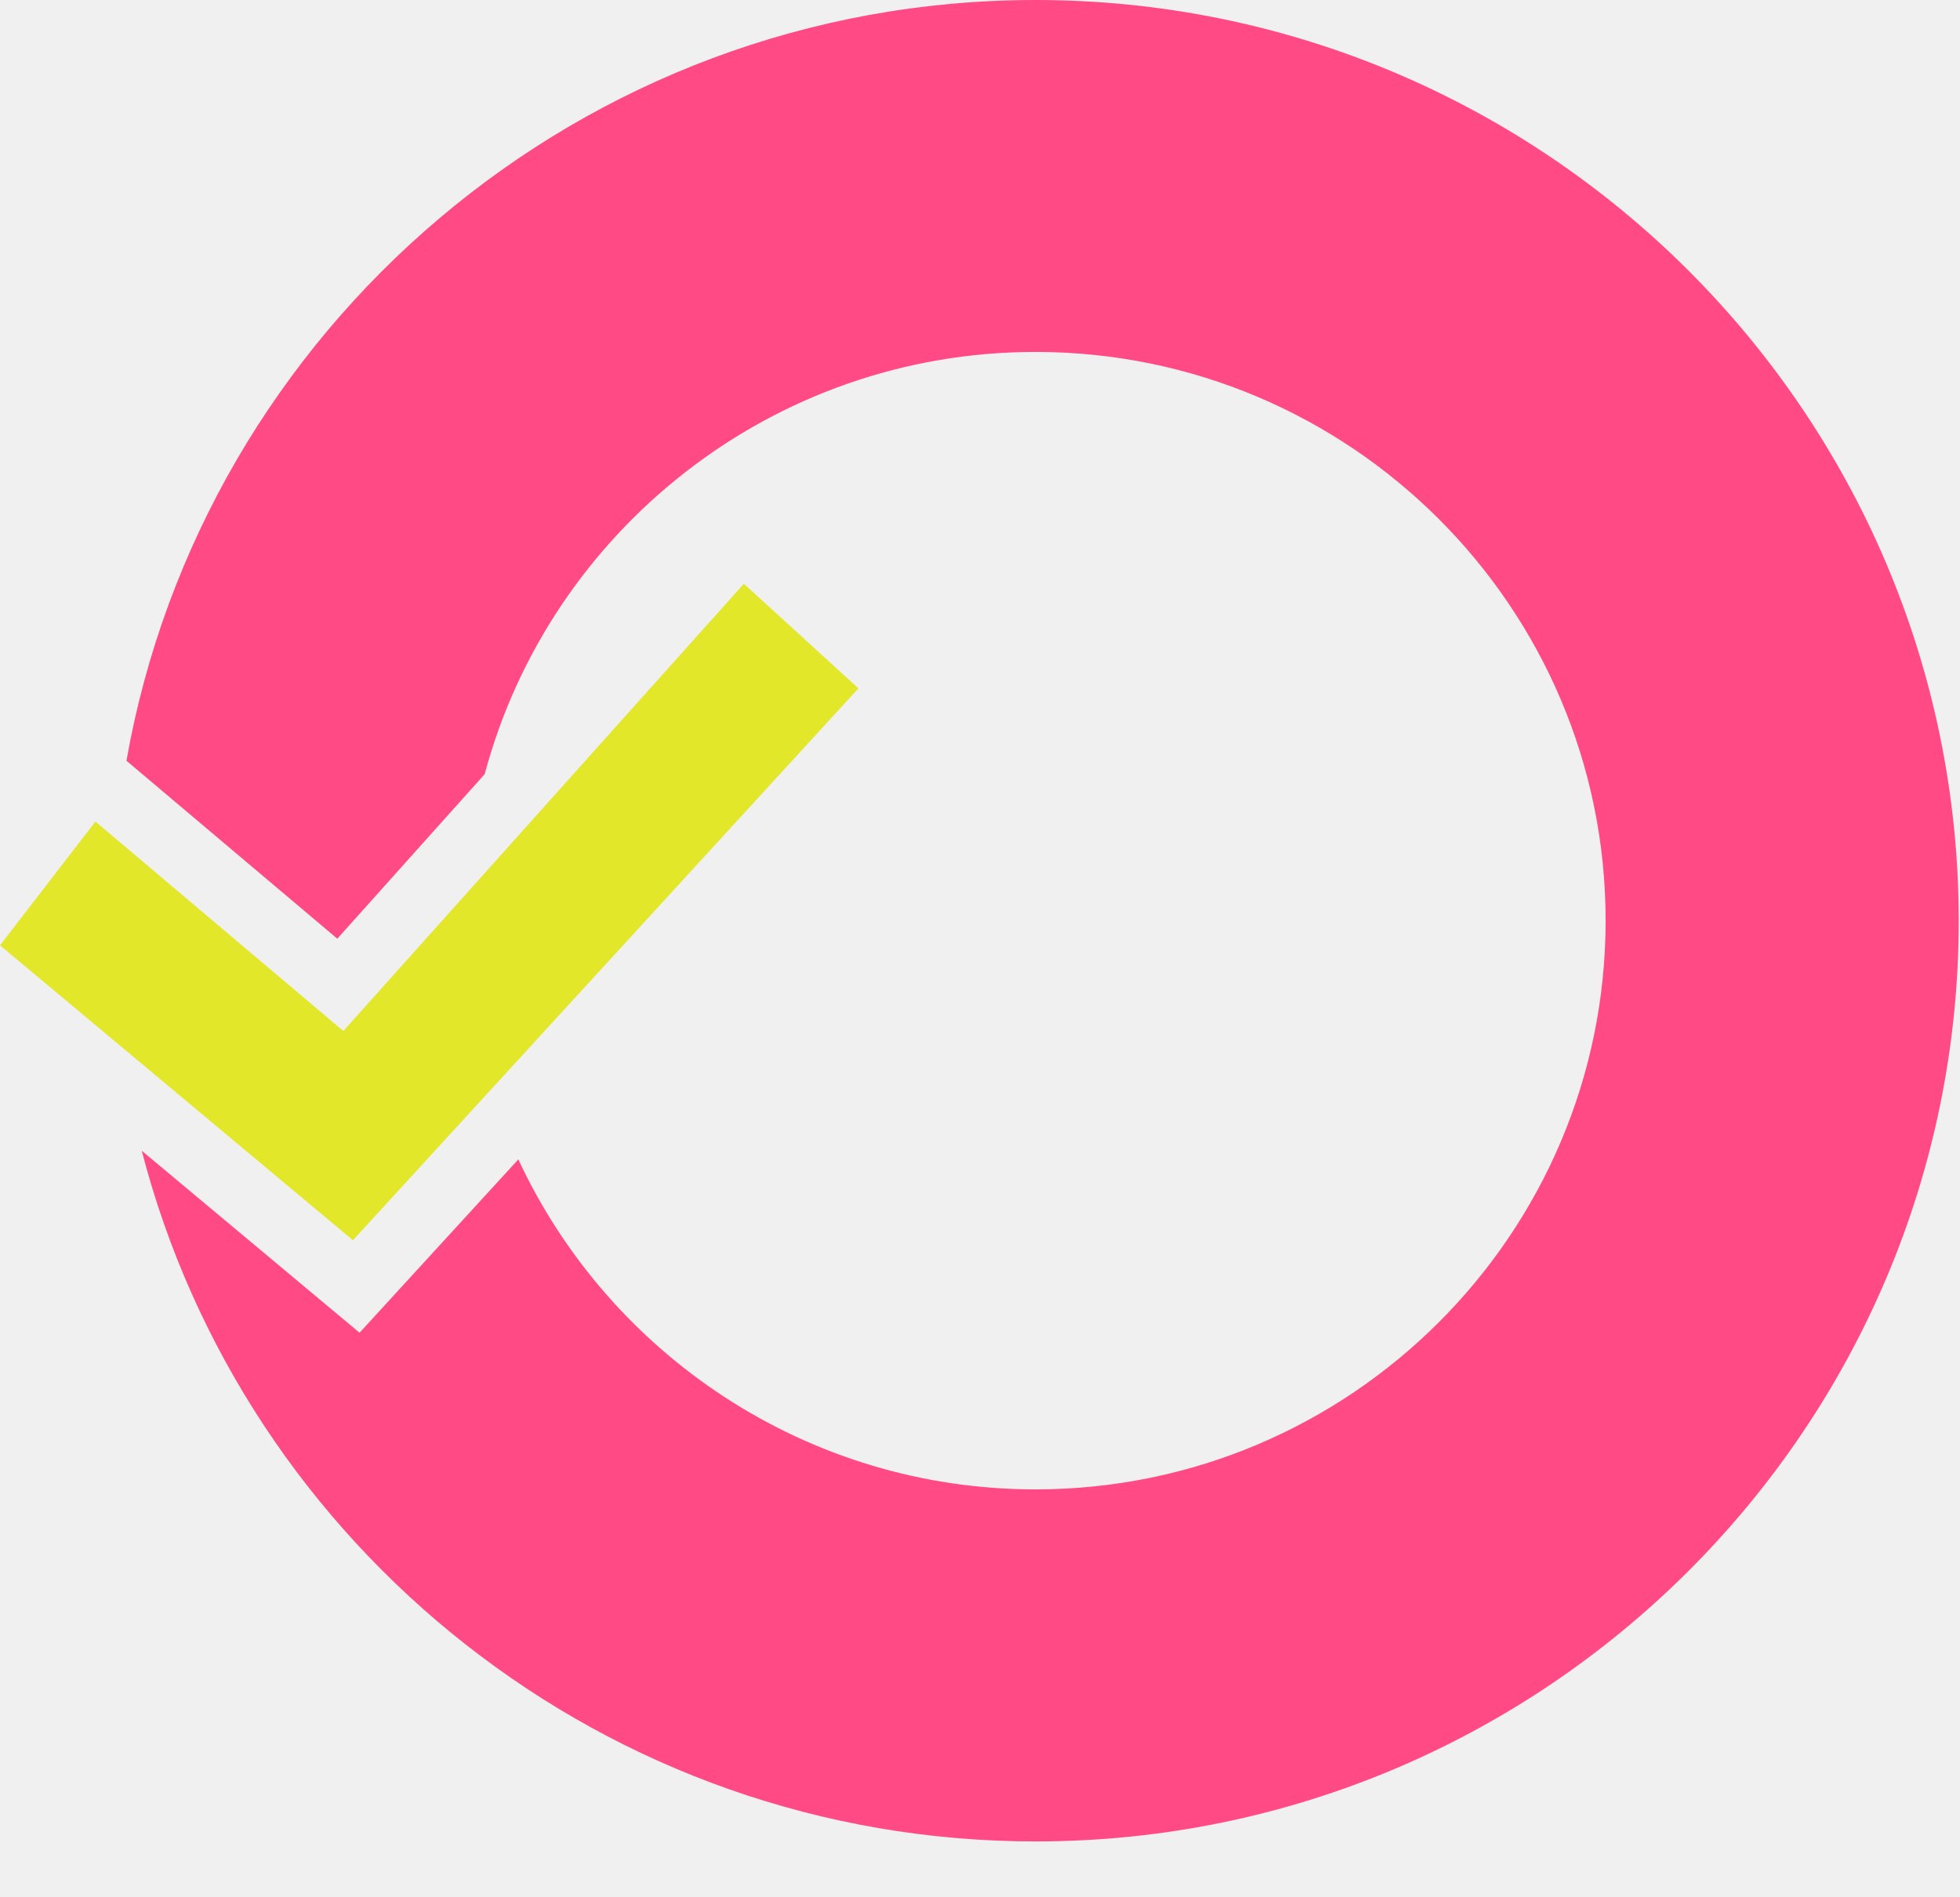
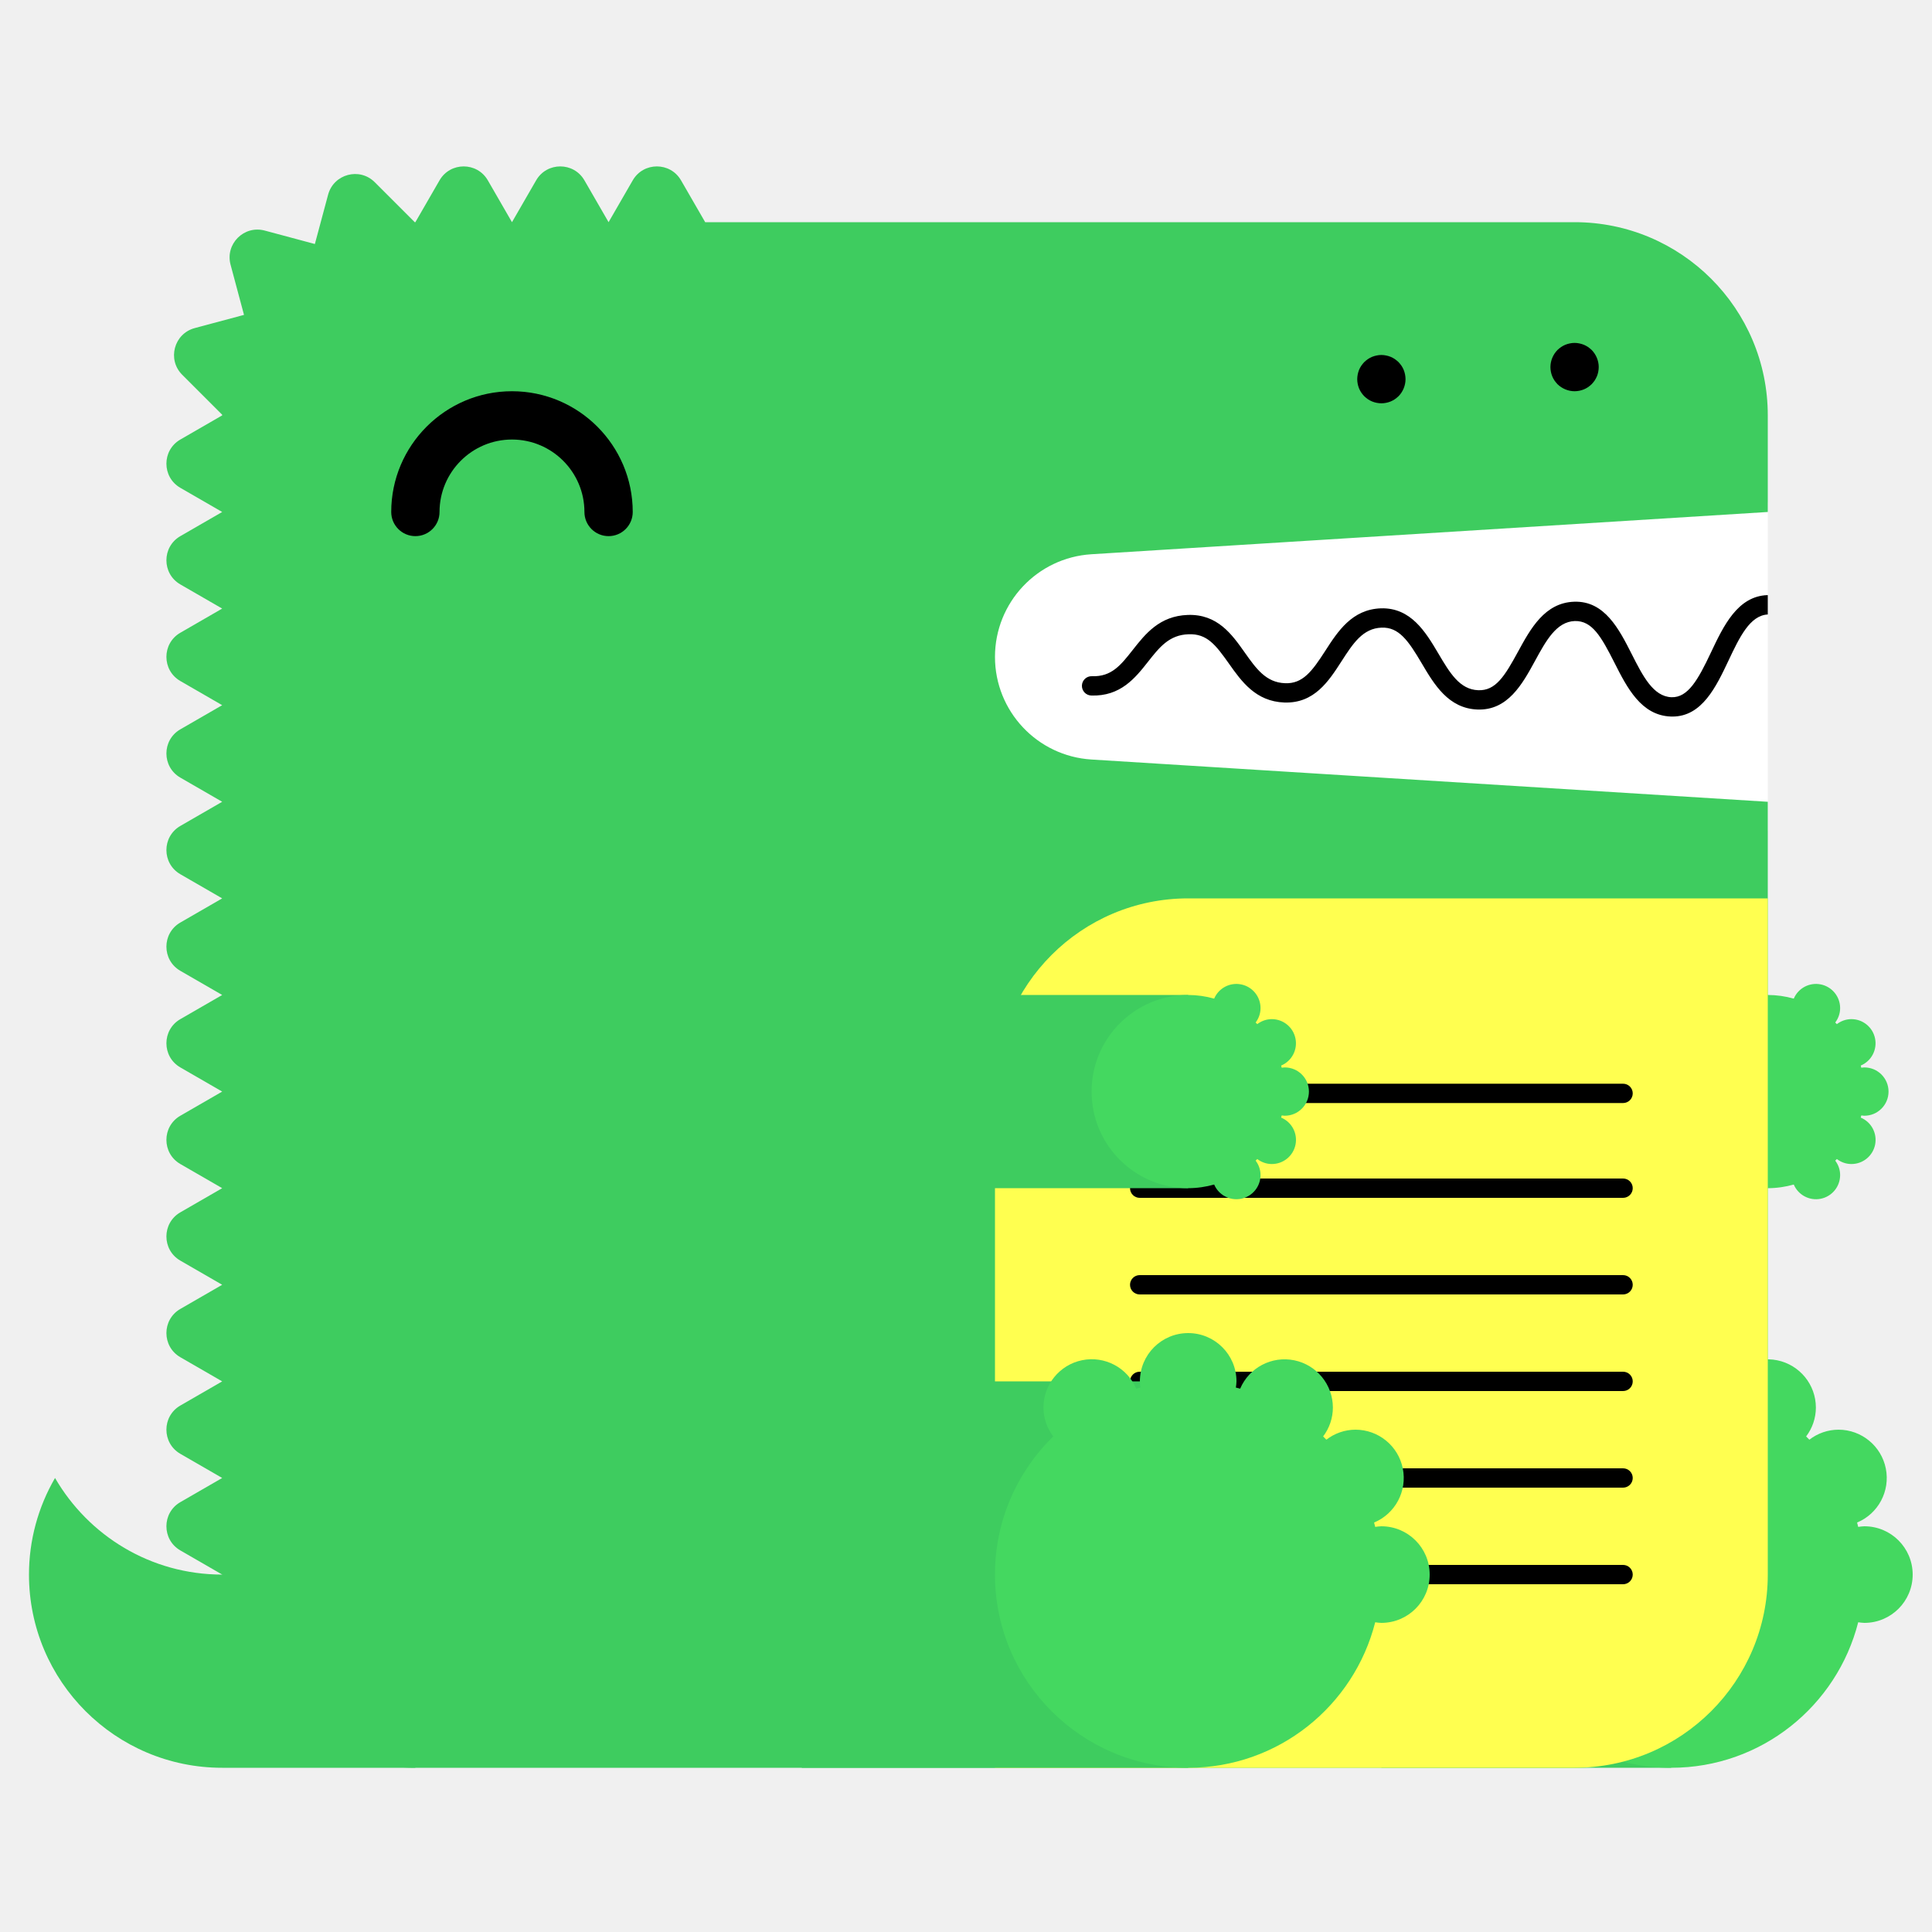
- <svg xmlns="http://www.w3.org/2000/svg" width="31" height="30" viewBox="0 0 31 30" fill="none">
-   <path d="M0 14.954L1.509 12.996L5.43 16.309L11.765 9.234L13.577 10.889L5.582 19.619L0 14.954Z" fill="#E2E729" />
-   <path d="M16.378 0C9.193 0 3.204 5.205 2 12.034L5.335 14.849L7.666 12.246C8.692 8.405 12.209 5.567 16.378 5.567C21.351 5.567 25.395 9.602 25.395 14.563C25.395 19.525 21.351 23.56 16.378 23.56C12.758 23.56 9.631 21.419 8.198 18.34L5.687 21.082L2.242 18.203C3.866 24.48 9.588 29.129 16.38 29.129C24.429 29.129 30.98 22.596 30.98 14.563C30.975 6.533 24.427 0 16.378 0Z" fill="#FF4A86" />
+ <svg xmlns="http://www.w3.org/2000/svg" width="200" height="200" viewBox="0 0 200 200">
+   <g fill="none" fill-rule="evenodd">
+     <path fill="#FFF" d="M99 52h84v34H99z" />
+     <path d="M23 163c-7.398 0-13.843-4.027-17.303-10A19.886 19.886 0 0 0 3 163c0 11.046 8.954 20 20 20h20v-20H23z" fill="#3ECC5F" />
+     <path d="M112.98 57.376L183 53V43c0-11.046-8.954-20-20-20H73l-2.5-4.33c-1.112-1.925-3.889-1.925-5 0L63 23l-2.5-4.33c-1.111-1.925-3.889-1.925-5 0L53 23l-2.5-4.33c-1.111-1.925-3.889-1.925-5 0L43 23c-.022 0-.042.003-.065.003l-4.142-4.141c-1.57-1.571-4.252-.853-4.828 1.294l-1.369 5.104-5.192-1.392c-2.148-.575-4.111 1.389-3.535 3.536l1.39 5.193-5.102 1.367c-2.148.576-2.867 3.259-1.296 4.83l4.142 4.142c0 .021-.003.042-.003.064l-4.33 2.5c-1.925 1.111-1.925 3.889 0 5L23 53l-4.33 2.5c-1.925 1.111-1.925 3.889 0 5L23 63l-4.33 2.5c-1.925 1.111-1.925 3.889 0 5L23 73l-4.33 2.5c-1.925 1.111-1.925 3.889 0 5L23 83l-4.33 2.5c-1.925 1.111-1.925 3.889 0 5L23 93l-4.33 2.5c-1.925 1.111-1.925 3.889 0 5L23 103l-4.33 2.5c-1.925 1.111-1.925 3.889 0 5L23 113l-4.33 2.5c-1.925 1.111-1.925 3.889 0 5L23 123l-4.33 2.5c-1.925 1.111-1.925 3.889 0 5L23 133l-4.33 2.5c-1.925 1.111-1.925 3.889 0 5L23 143l-4.33 2.5c-1.925 1.111-1.925 3.889 0 5L23 153l-4.33 2.5c-1.925 1.111-1.925 3.889 0 5L23 163c0 11.046 8.954 20 20 20h120c11.046 0 20-8.954 20-20V83l-70.02-4.376A10.645 10.645 0 0 1 103 68c0-5.621 4.37-10.273 9.98-10.624" fill="#3ECC5F" />
+     <path fill="#3ECC5F" d="M143 183h30v-40h-30z" />
+     <path d="M193 158c-.219 0-.428.037-.639.064-.038-.15-.074-.301-.116-.451A5 5 0 0 0 190.32 148a4.96 4.96 0 0 0-3.016 1.036 26.531 26.531 0 0 0-.335-.336 4.955 4.955 0 0 0 1.011-2.987 5 5 0 0 0-9.599-1.959c-.148-.042-.297-.077-.445-.115.027-.211.064-.42.064-.639a5 5 0 0 0-5-5 5 5 0 0 0-5 5c0 .219.037.428.064.639-.148.038-.297.073-.445.115a4.998 4.998 0 0 0-9.599 1.959c0 1.125.384 2.151 1.011 2.987-3.717 3.632-6.031 8.693-6.031 14.3 0 11.046 8.954 20 20 20 9.339 0 17.16-6.41 19.361-15.064.211.027.42.064.639.064a5 5 0 0 0 5-5 5 5 0 0 0-5-5" fill="#44D860" />
+     <path fill="#3ECC5F" d="M153 123h30v-20h-30z" />
+     <path d="M193 115.5a2.5 2.5 0 1 0 0-5c-.109 0-.214.019-.319.032-.02-.075-.037-.15-.058-.225a2.501 2.501 0 0 0-.963-4.807c-.569 0-1.088.197-1.508.518a6.653 6.653 0 0 0-.168-.168c.314-.417.506-.931.506-1.494a2.5 2.5 0 0 0-4.8-.979A9.987 9.987 0 0 0 183 103c-5.522 0-10 4.478-10 10s4.478 10 10 10c.934 0 1.833-.138 2.69-.377a2.5 2.5 0 0 0 4.8-.979c0-.563-.192-1.077-.506-1.494.057-.055.113-.111.168-.168.42.321.939.518 1.508.518a2.5 2.5 0 0 0 .963-4.807c.021-.074.038-.15.058-.225.105.013.21.032.319.032" fill="#44D860" />
+     <path d="M63 55.5a2.5 2.5 0 0 1-2.5-2.5c0-4.136-3.364-7.5-7.5-7.5s-7.5 3.364-7.5 7.5a2.5 2.5 0 1 1-5 0c0-6.893 5.607-12.5 12.5-12.5S65.5 46.107 65.5 53a2.5 2.5 0 0 1-2.5 2.5" fill="#000" />
+     <path d="M103 183h60c11.046 0 20-8.954 20-20V93h-60c-11.046 0-20 8.954-20 20v70z" fill="#FFFF50" />
+     <path d="M168.02 124h-50.04a1 1 0 1 1 0-2h50.04a1 1 0 1 1 0 2m0 20h-50.04a1 1 0 1 1 0-2h50.04a1 1 0 1 1 0 2m0 20h-50.04a1 1 0 1 1 0-2h50.04a1 1 0 1 1 0 2m0-49.814h-50.04a1 1 0 1 1 0-2h50.04a1 1 0 1 1 0 2m0 19.814h-50.04a1 1 0 1 1 0-2h50.04a1 1 0 1 1 0 2m0 20h-50.04a1 1 0 1 1 0-2h50.04a1 1 0 1 1 0 2M183 61.611c-.012 0-.022-.006-.034-.005-3.09.105-4.552 3.196-5.842 5.923-1.346 2.85-2.387 4.703-4.093 4.647-1.889-.068-2.969-2.202-4.113-4.46-1.314-2.594-2.814-5.536-5.963-5.426-3.046.104-4.513 2.794-5.807 5.167-1.377 2.528-2.314 4.065-4.121 3.994-1.927-.07-2.951-1.805-4.136-3.813-1.321-2.236-2.848-4.75-5.936-4.664-2.994.103-4.465 2.385-5.763 4.4-1.373 2.13-2.335 3.428-4.165 3.351-1.973-.07-2.992-1.51-4.171-3.177-1.324-1.873-2.816-3.993-5.895-3.89-2.928.1-4.399 1.97-5.696 3.618-1.232 1.564-2.194 2.802-4.229 2.724a1 1 0 0 0-.072 2c3.017.101 4.545-1.8 5.872-3.487 1.177-1.496 2.193-2.787 4.193-2.855 1.926-.082 2.829 1.115 4.195 3.045 1.297 1.834 2.769 3.914 5.731 4.021 3.103.104 4.596-2.215 5.918-4.267 1.182-1.834 2.202-3.417 4.15-3.484 1.793-.067 2.769 1.35 4.145 3.681 1.297 2.197 2.766 4.686 5.787 4.796 3.125.108 4.634-2.62 5.949-5.035 1.139-2.088 2.214-4.06 4.119-4.126 1.793-.042 2.728 1.595 4.111 4.33 1.292 2.553 2.757 5.445 5.825 5.556l.169.003c3.064 0 4.518-3.075 5.805-5.794 1.139-2.41 2.217-4.68 4.067-4.773v-2z" fill="#000" />
+     <path fill="#3ECC5F" d="M83 183h40v-40H83z" />
+     <path d="M143 158c-.219 0-.428.037-.639.064-.038-.15-.074-.301-.116-.451A5 5 0 0 0 140.32 148a4.96 4.96 0 0 0-3.016 1.036 26.531 26.531 0 0 0-.335-.336 4.955 4.955 0 0 0 1.011-2.987 5 5 0 0 0-9.599-1.959c-.148-.042-.297-.077-.445-.115.027-.211.064-.42.064-.639a5 5 0 0 0-5-5 5 5 0 0 0-5 5c0 .219.037.428.064.639-.148.038-.297.073-.445.115a4.998 4.998 0 0 0-9.599 1.959c0 1.125.384 2.151 1.011 2.987-3.717 3.632-6.031 8.693-6.031 14.3 0 11.046 8.954 20 20 20 9.339 0 17.16-6.41 19.361-15.064.211.027.42.064.639.064a5 5 0 0 0 5-5 5 5 0 0 0-5-5" fill="#44D860" />
+     <path fill="#3ECC5F" d="M83 123h40v-20H83z" />
+     <path d="M133 115.5a2.5 2.5 0 1 0 0-5c-.109 0-.214.019-.319.032-.02-.075-.037-.15-.058-.225a2.501 2.501 0 0 0-.963-4.807c-.569 0-1.088.197-1.508.518a6.653 6.653 0 0 0-.168-.168c.314-.417.506-.931.506-1.494a2.5 2.5 0 0 0-4.8-.979A9.987 9.987 0 0 0 123 103c-5.522 0-10 4.478-10 10s4.478 10 10 10c.934 0 1.833-.138 2.69-.377a2.5 2.5 0 0 0 4.8-.979c0-.563-.192-1.077-.506-1.494.057-.055.113-.111.168-.168.42.321.939.518 1.508.518a2.5 2.5 0 0 0 .963-4.807c.021-.074.038-.15.058-.225.105.013.21.032.319.032" fill="#44D860" />
+     <path d="M143 41.75c-.16 0-.33-.02-.49-.05a2.52 2.52 0 0 1-.47-.14c-.15-.06-.29-.14-.431-.23-.13-.09-.259-.2-.38-.31-.109-.12-.219-.24-.309-.38s-.17-.28-.231-.43a2.619 2.619 0 0 1-.189-.96c0-.16.02-.33.05-.49.03-.16.08-.31.139-.47.061-.15.141-.29.231-.43.09-.13.2-.26.309-.38.121-.11.25-.22.38-.31.141-.09.281-.17.431-.23.149-.06.31-.11.47-.14.32-.07.65-.07.98 0 .159.03.32.08.47.14.149.06.29.14.43.23.13.09.259.2.38.31.11.12.22.25.31.38.09.14.17.28.23.43.06.16.11.31.14.47.029.16.05.33.05.49 0 .66-.271 1.31-.73 1.77-.121.11-.25.22-.38.31-.14.09-.281.17-.43.23a2.565 2.565 0 0 1-.96.19m20-1.25c-.66 0-1.3-.27-1.771-.73a3.802 3.802 0 0 1-.309-.38c-.09-.14-.17-.28-.231-.43a2.619 2.619 0 0 1-.189-.96c0-.66.27-1.3.729-1.77.121-.11.25-.22.38-.31.141-.09.281-.17.431-.23.149-.06.31-.11.47-.14.32-.07.66-.07.98 0 .159.03.32.08.47.14.149.06.29.14.43.23.13.09.259.2.38.31.459.47.73 1.11.73 1.77 0 .16-.021.33-.05.49-.03.16-.08.32-.14.47-.07.15-.14.29-.23.43-.09.13-.2.26-.31.38-.121.11-.25.22-.38.31-.14.09-.281.17-.43.23a2.565 2.565 0 0 1-.96.19" fill="#000" />
+   </g>
</svg>
